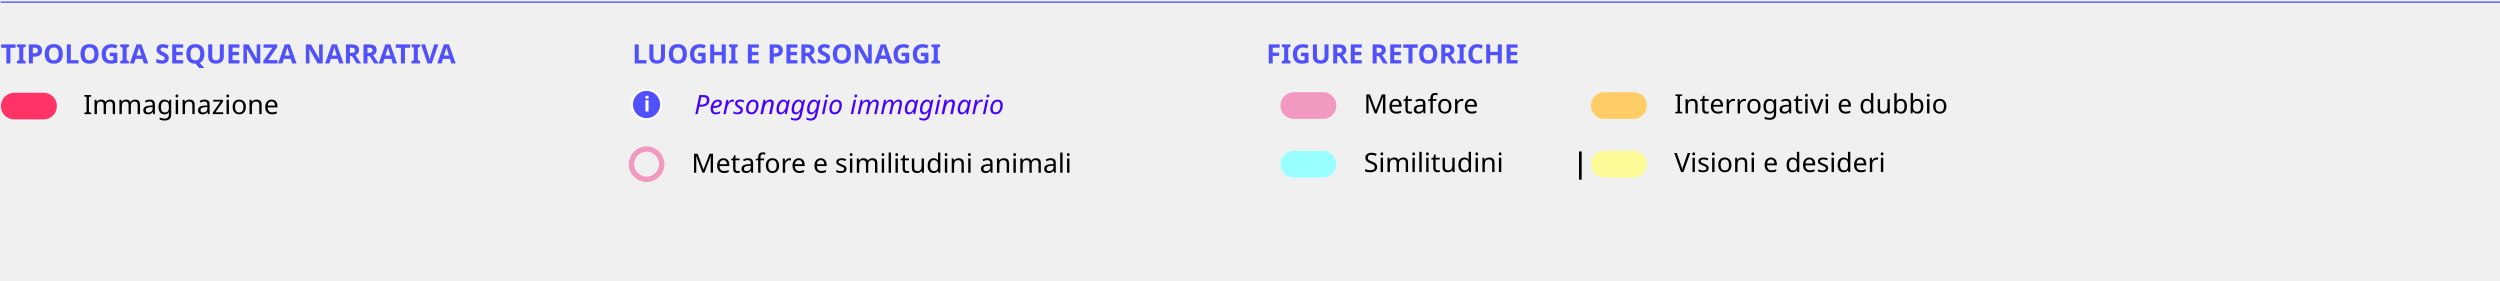
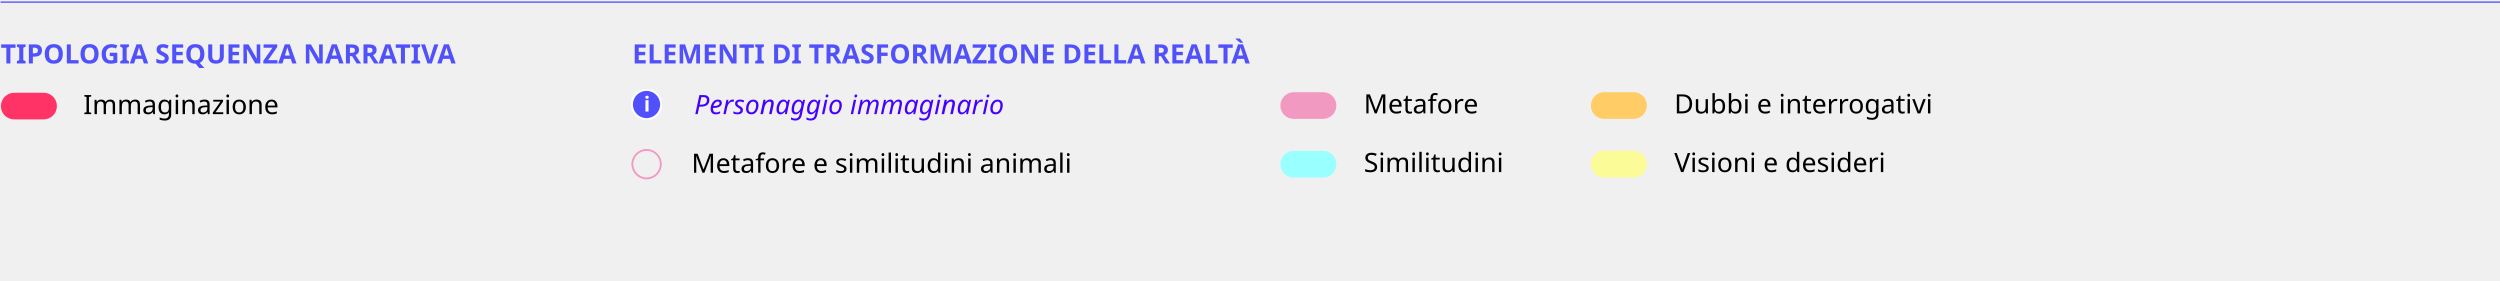
<svg xmlns="http://www.w3.org/2000/svg" width="938" height="105.29" viewBox="0 0 938 105.29">
  <defs>
    <clipPath id="clip-path">
      <rect id="SVGID" width="11.6" height="11.6" transform="translate(236.6 -103.869)" fill="none" />
    </clipPath>
    <clipPath id="clip-path-2">
      <rect id="SVGID-2" data-name="SVGID" width="11.61" height="11.61" transform="translate(236.521 -103.748)" fill="none" />
    </clipPath>
-     <clipPath id="clip-Legend02">
+     <clipPath id="clip-Legend02_1">
      <rect width="938" height="105.29" />
    </clipPath>
  </defs>
-   <g id="Legend02" clip-path="url(#clip-Legend02)">
+   <g id="Legend02_1" data-name="Legend02 – 1" clip-path="url(#clip-Legend02_1)">
    <g id="legend" transform="translate(0.2 137.196)">
-       <g id="Group_24470" data-name="Group 24470">
-         <text id="LUOGHI_E_PERSONAGGI" data-name="LUOGHI E PERSONAGGI" transform="translate(237.044 -113.395)" fill="#5151fc" font-size="10" font-family="HKGrotesk-Bold, HK Grotesk" font-weight="700" style="isolation: isolate">
-           <tspan x="0" y="0">LUOGHI E PERSONAGGI</tspan>
+       <g id="Raggruppa_24470" data-name="Raggruppa 24470">
+         <text id="ELEMENTI_DI_TRASFORMAZIONE_DELLA_REALTÀ_" data-name="ELEMENTI DI TRASFORMAZIONE DELLA REALTÀ " transform="translate(237.044 -113.395)" fill="#5151fc" font-size="10" font-family="HKGrotesk-Bold, HK Grotesk" font-weight="700" style="isolation: isolate">
+           <tspan x="0" y="0">ELEMENTI DI TRASFORMAZIONE DELLA REALTÀ </tspan>
        </text>
      </g>
-       <g id="Group_24471" data-name="Group 24471">
+       <g id="Raggruppa_24471" data-name="Raggruppa 24471">
        <text id="Personaggio_immaginario" data-name="Personaggio immaginario" transform="translate(260.274 -94.383)" fill="#4500ff" font-size="10" font-family="HKGrotesk-Italic, HK Grotesk" font-style="italic" style="isolation: isolate">
          <tspan x="0" y="0">Personaggio immaginario</tspan>
        </text>
      </g>
-       <g id="Group_24472" data-name="Group 24472">
+       <g id="Raggruppa_24472" data-name="Raggruppa 24472">
        <text id="Metafore_e_similitudini_animali" data-name="Metafore e similitudini animali" transform="translate(259.239 -72.383)" font-size="10" font-family="HKGrotesk-Regular, HK Grotesk" style="isolation: isolate">
          <tspan x="0" y="0">Metafore e similitudini animali</tspan>
        </text>
      </g>
      <text id="TIPOLOGIA_SEQUENZA_NARRATIVA" data-name="TIPOLOGIA SEQUENZA NARRATIVA" transform="translate(0.044 -113.395)" fill="#5151fc" font-size="10" font-family="HKGrotesk-Bold, HK Grotesk" font-weight="700" style="isolation: isolate">
        <tspan x="0" y="0">TIPOLOGIA SEQUENZA NARRATIVA</tspan>
      </text>
-       <g id="Group_24473" data-name="Group 24473">
-         <text id="FIGURE_RETORICHE" data-name="FIGURE RETORICHE" transform="translate(474.933 -113.395)" fill="#5151fc" font-size="10" font-family="HKGrotesk-Bold, HK Grotesk" font-weight="700" style="isolation: isolate">
-           <tspan x="0" y="0">FIGURE RETORICHE</tspan>
-         </text>
-       </g>
-       <line id="Line_7911" data-name="Line 7911" x2="938" transform="translate(0 -136.402)" fill="none" stroke="#5151fc" stroke-miterlimit="10" stroke-width="0.5" />
+       <line id="Linea_7911" data-name="Linea 7911" x2="938" transform="translate(0 -136.402)" fill="none" stroke="#5151fc" stroke-miterlimit="10" stroke-width="0.5" />
      <rect id="Rectangle_50" data-name="Rectangle 50" width="938" height="104.4" transform="translate(-0.2 -136.202)" fill="none" />
      <text id="Immaginazione" transform="translate(31.035 -94.383)" font-size="10" font-family="HKGrotesk-Regular, HK Grotesk" style="isolation: isolate">
        <tspan x="0" y="0">Immaginazione</tspan>
      </text>
      <path id="Rectangle_13361" data-name="Rectangle 13361" d="M5.142-102.4h11a4.951,4.951,0,0,1,5,5h0a4.951,4.951,0,0,1-5,5h-11a4.951,4.951,0,0,1-5-5h0A5.015,5.015,0,0,1,5.142-102.4Z" fill="#f36" />
      <text id="Metafore" transform="translate(511.485 -94.649)" font-size="10" font-family="HKGrotesk-Regular, HK Grotesk" style="isolation: isolate">
        <tspan x="0" y="0">Metafore</tspan>
      </text>
      <text id="Similitudini" transform="translate(511.484 -72.649)" font-size="10" font-family="HKGrotesk-Regular, HK Grotesk" style="isolation: isolate">
        <tspan x="0" y="0">Similitudini</tspan>
      </text>
      <path id="Rectangle_13359" data-name="Rectangle 13359" d="M485.2-102.6h11a4.951,4.951,0,0,1,5,5h0a4.951,4.951,0,0,1-5,5h-11a4.951,4.951,0,0,1-5-5h0A5.015,5.015,0,0,1,485.2-102.6Z" fill="#f299c1" />
      <path id="Rectangle_13360" data-name="Rectangle 13360" d="M485.2-80.6h11a4.951,4.951,0,0,1,5,5h0a4.951,4.951,0,0,1-5,5h-11a4.951,4.951,0,0,1-5-5h0A5.015,5.015,0,0,1,485.2-80.6Z" fill="#9ff" />
-       <text id="Interrogativi_e_dubbio" data-name="Interrogativi e dubbio" transform="translate(627.983 -94.649)" font-size="10" font-family="HKGrotesk-Regular, HK Grotesk" style="isolation: isolate">
-         <tspan x="0" y="0">Interrogativi e dubbio</tspan>
+       <text id="Dubbi_e_interrogativi" data-name="Dubbi e interrogativi" transform="translate(627.983 -94.649)" font-size="10" font-family="HKGrotesk-Regular, HK Grotesk" style="isolation: isolate">
+         <tspan x="0" y="0">Dubbi e interrogativi</tspan>
      </text>
      <text id="Visioni_e_desideri" data-name="Visioni e desideri" transform="translate(627.982 -72.649)" font-size="10" font-family="HKGrotesk-Regular, HK Grotesk" style="isolation: isolate">
        <tspan x="0" y="0">Visioni e desideri</tspan>
      </text>
      <path id="Rectangle_13359-2" data-name="Rectangle 13359" d="M601.7-102.6h11a4.951,4.951,0,0,1,5,5h0a4.951,4.951,0,0,1-5,5h-11a4.951,4.951,0,0,1-5-5h0A5.015,5.015,0,0,1,601.7-102.6Z" fill="#fc6" />
      <path id="Rectangle_13360-2" data-name="Rectangle 13360" d="M601.7-80.6h11a4.951,4.951,0,0,1,5,5h0a4.951,4.951,0,0,1-5,5h-11a4.951,4.951,0,0,1-5-5h0A5.015,5.015,0,0,1,601.7-80.6Z" fill="#fbfb97" />
    </g>
-     <g id="Group_24474" data-name="Group 24474" transform="translate(0.2 137.196)">
-       <path id="Path_153173" data-name="Path 153173" d="M242.4-80.6m0-.7a5.763,5.763,0,0,0-5.7,5.7,5.763,5.763,0,0,0,5.7,5.7,5.763,5.763,0,0,0,5.7-5.7,5.763,5.763,0,0,0-5.7-5.7Z" fill="none" stroke="#f299c1" stroke-width="2" />
+     <g id="Raggruppa_24474" data-name="Raggruppa 24474" transform="translate(0.2 137.196)">
+       <path id="Tracciato_153173" data-name="Tracciato 153173" d="M242.4-80.6a5.015,5.015,0,0,1,5,5,5.015,5.015,0,0,1-5,5,5.081,5.081,0,0,1-5-5,5.015,5.015,0,0,1,5-5m0-.7a5.763,5.763,0,0,0-5.7,5.7,5.763,5.763,0,0,0,5.7,5.7,5.763,5.763,0,0,0,5.7-5.7,5.763,5.763,0,0,0-5.7-5.7Z" fill="#f299c1" />
    </g>
-     <g id="Group_24481" data-name="Group 24481" transform="translate(0.2 137.196)">
-       <g id="Group_24480" data-name="Group 24480">
-         <g id="Group_24479" data-name="Group 24479" clip-path="url(#clip-path)">
-           <g id="Group_24478" data-name="Group 24478">
-             <g id="Group_24477" data-name="Group 24477">
-               <g id="Group_24476" data-name="Group 24476" clip-path="url(#clip-path-2)">
-                 <g id="Group_24475" data-name="Group 24475">
-                   <circle id="Ellipse_33594" data-name="Ellipse 33594" cx="5.49" cy="5.49" r="5.49" transform="translate(236.881 -103.478)" fill="#5151fc" stroke="#fff" stroke-miterlimit="10" stroke-width="0.75" />
-                   <rect id="Rectangle_19346" data-name="Rectangle 19346" width="3.24" height="6.57" transform="translate(241.381 -100.778)" fill="none" />
+     <g id="Raggruppa_24481" data-name="Raggruppa 24481" transform="translate(0.2 137.196)">
+       <g id="Raggruppa_24480" data-name="Raggruppa 24480">
+         <g id="Raggruppa_24479" data-name="Raggruppa 24479" clip-path="url(#clip-path)">
+           <g id="Raggruppa_24478" data-name="Raggruppa 24478">
+             <g id="Raggruppa_24477" data-name="Raggruppa 24477">
+               <g id="Raggruppa_24476" data-name="Raggruppa 24476" clip-path="url(#clip-path-2)">
+                 <g id="Raggruppa_24475" data-name="Raggruppa 24475">
+                   <circle id="Ellisse_33594" data-name="Ellisse 33594" cx="5.49" cy="5.49" r="5.49" transform="translate(236.881 -103.478)" fill="#5151fc" stroke="#fff" stroke-miterlimit="10" stroke-width="0.75" />
+                   <rect id="Rettangolo_19346" data-name="Rettangolo 19346" width="3.24" height="6.57" transform="translate(241.381 -100.778)" fill="none" />
                  <text id="i" transform="translate(241.367 -95.35)" fill="#fff" font-size="7.796" font-family="HKGrotesk-Bold, HK Grotesk" font-weight="700" style="isolation: isolate">
                    <tspan x="0" y="0">i</tspan>
                  </text>
                </g>
              </g>
            </g>
          </g>
        </g>
      </g>
    </g>
-     <path id="Path_157358" data-name="Path 157358" d="M2321.947,5300.833v10.579" transform="translate(-1729 -5244)" fill="none" stroke="#000" stroke-width="1" />
  </g>
</svg>
